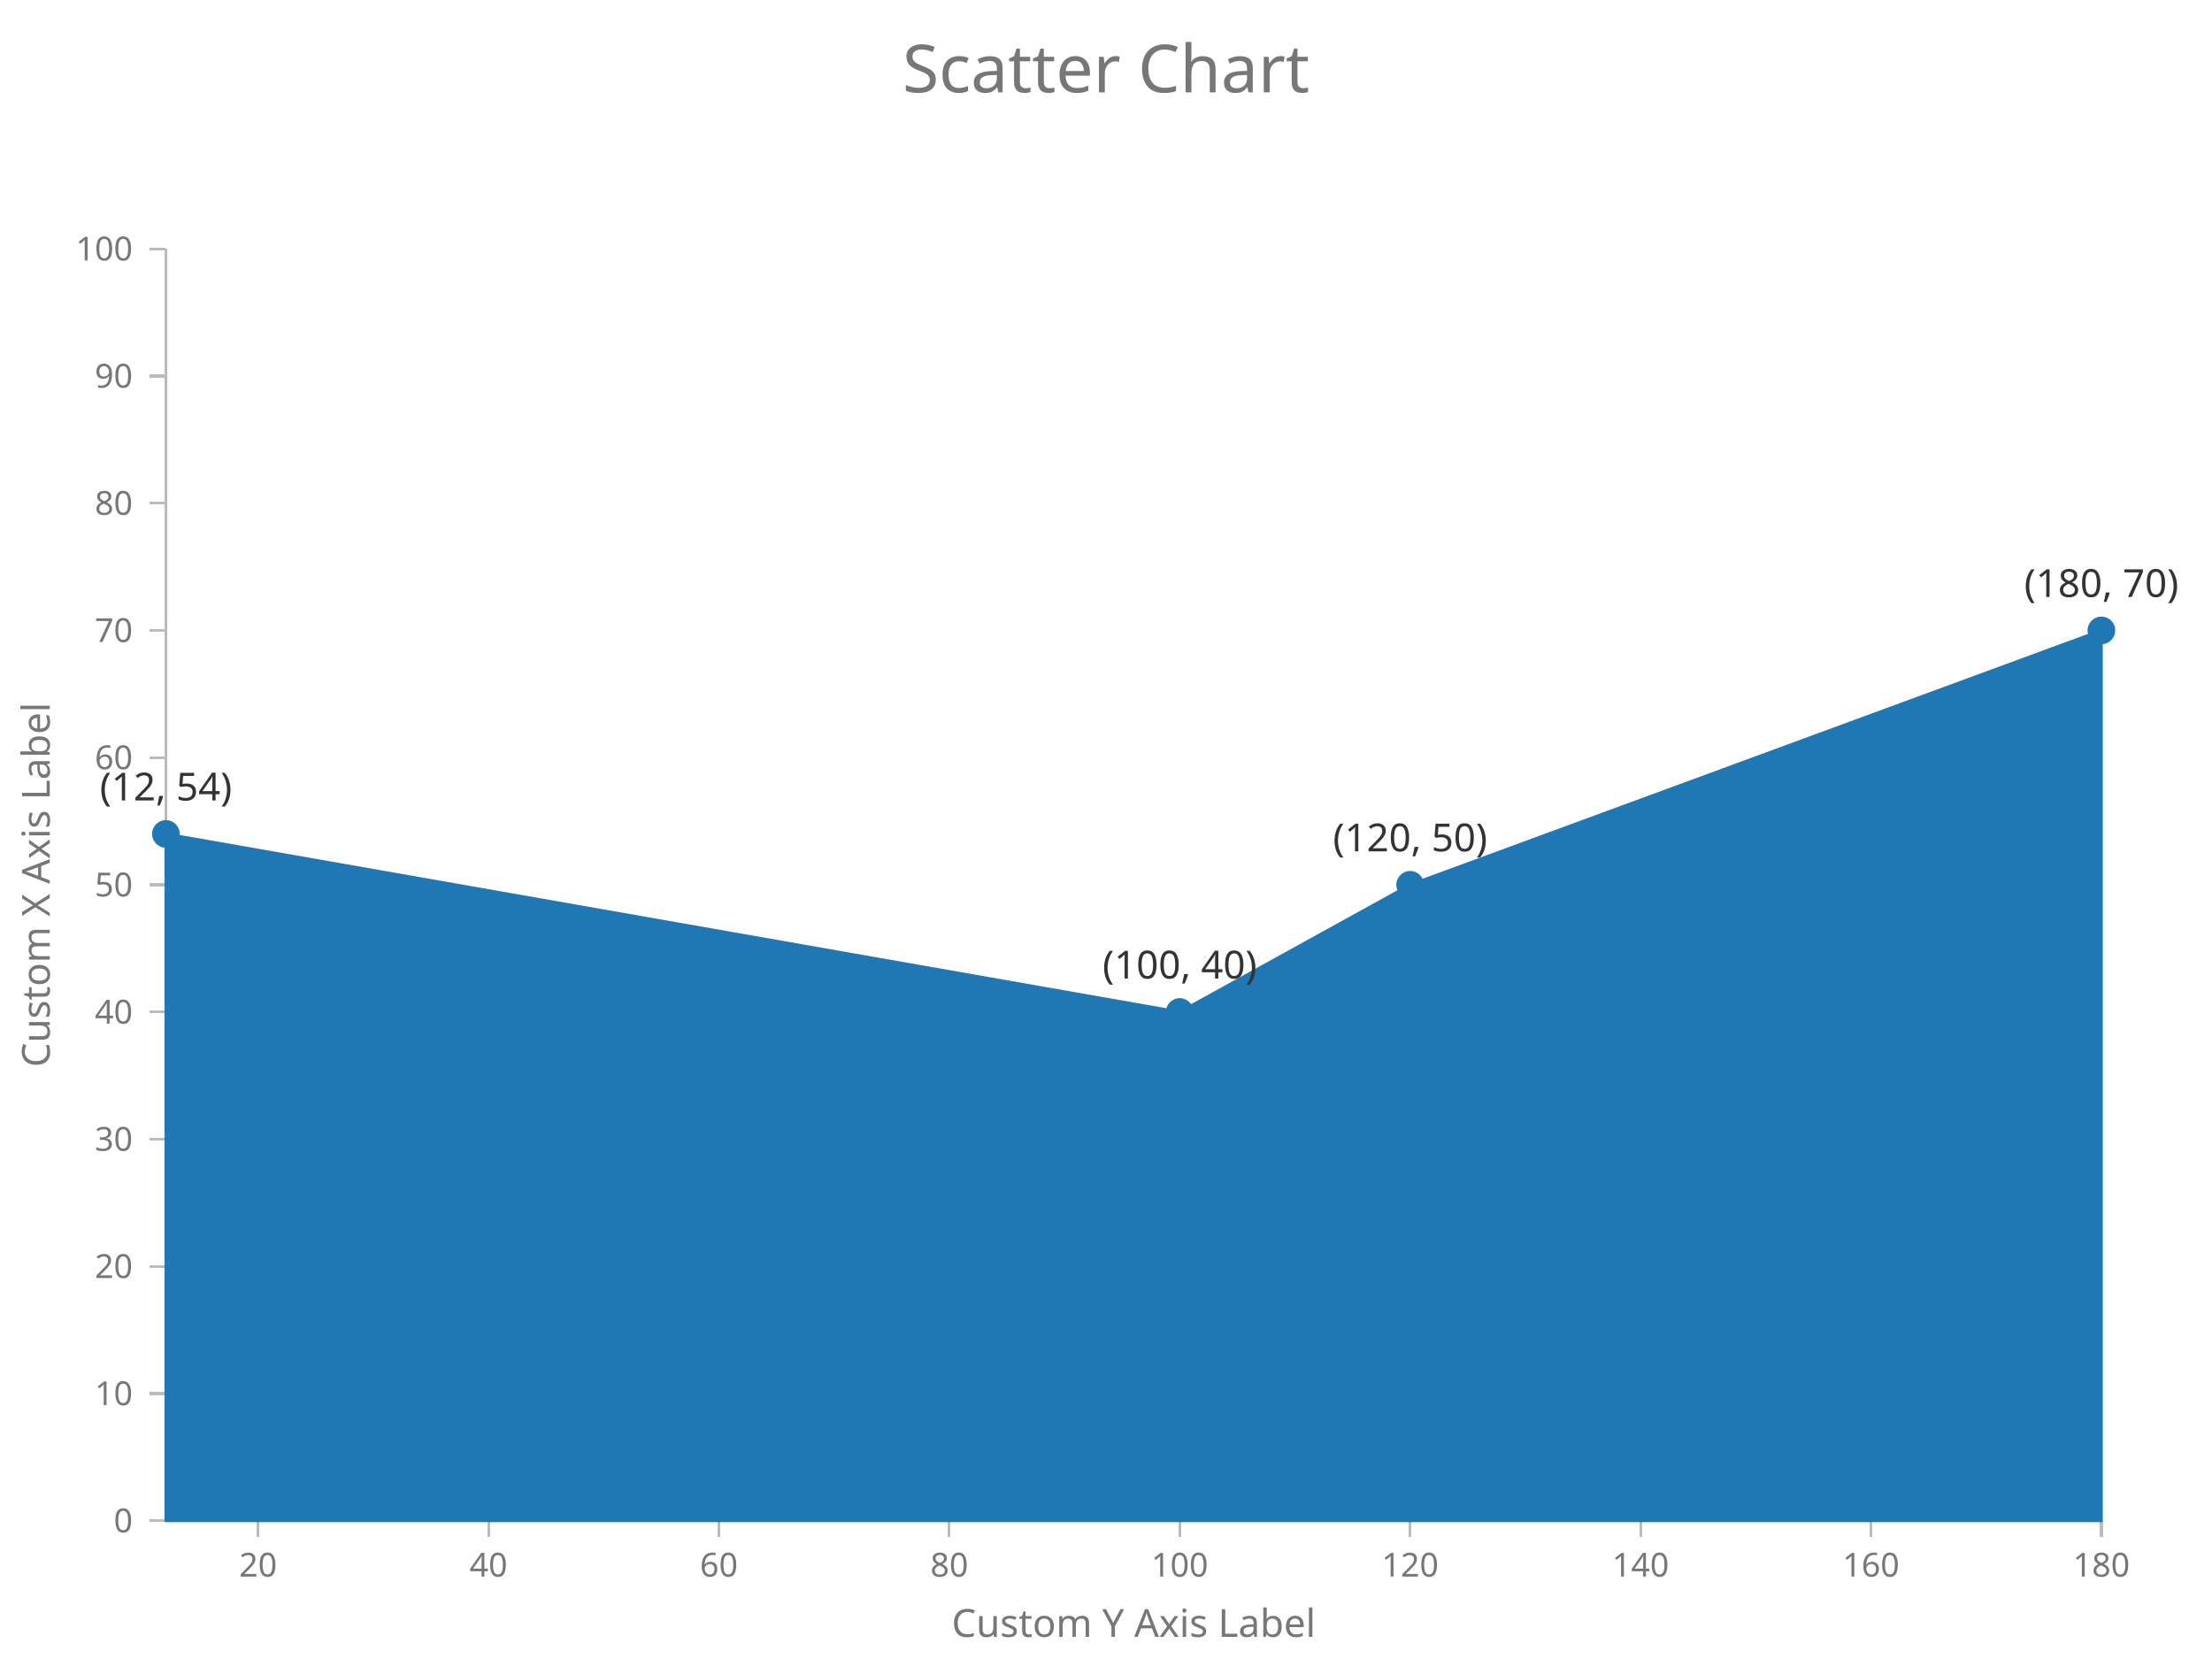
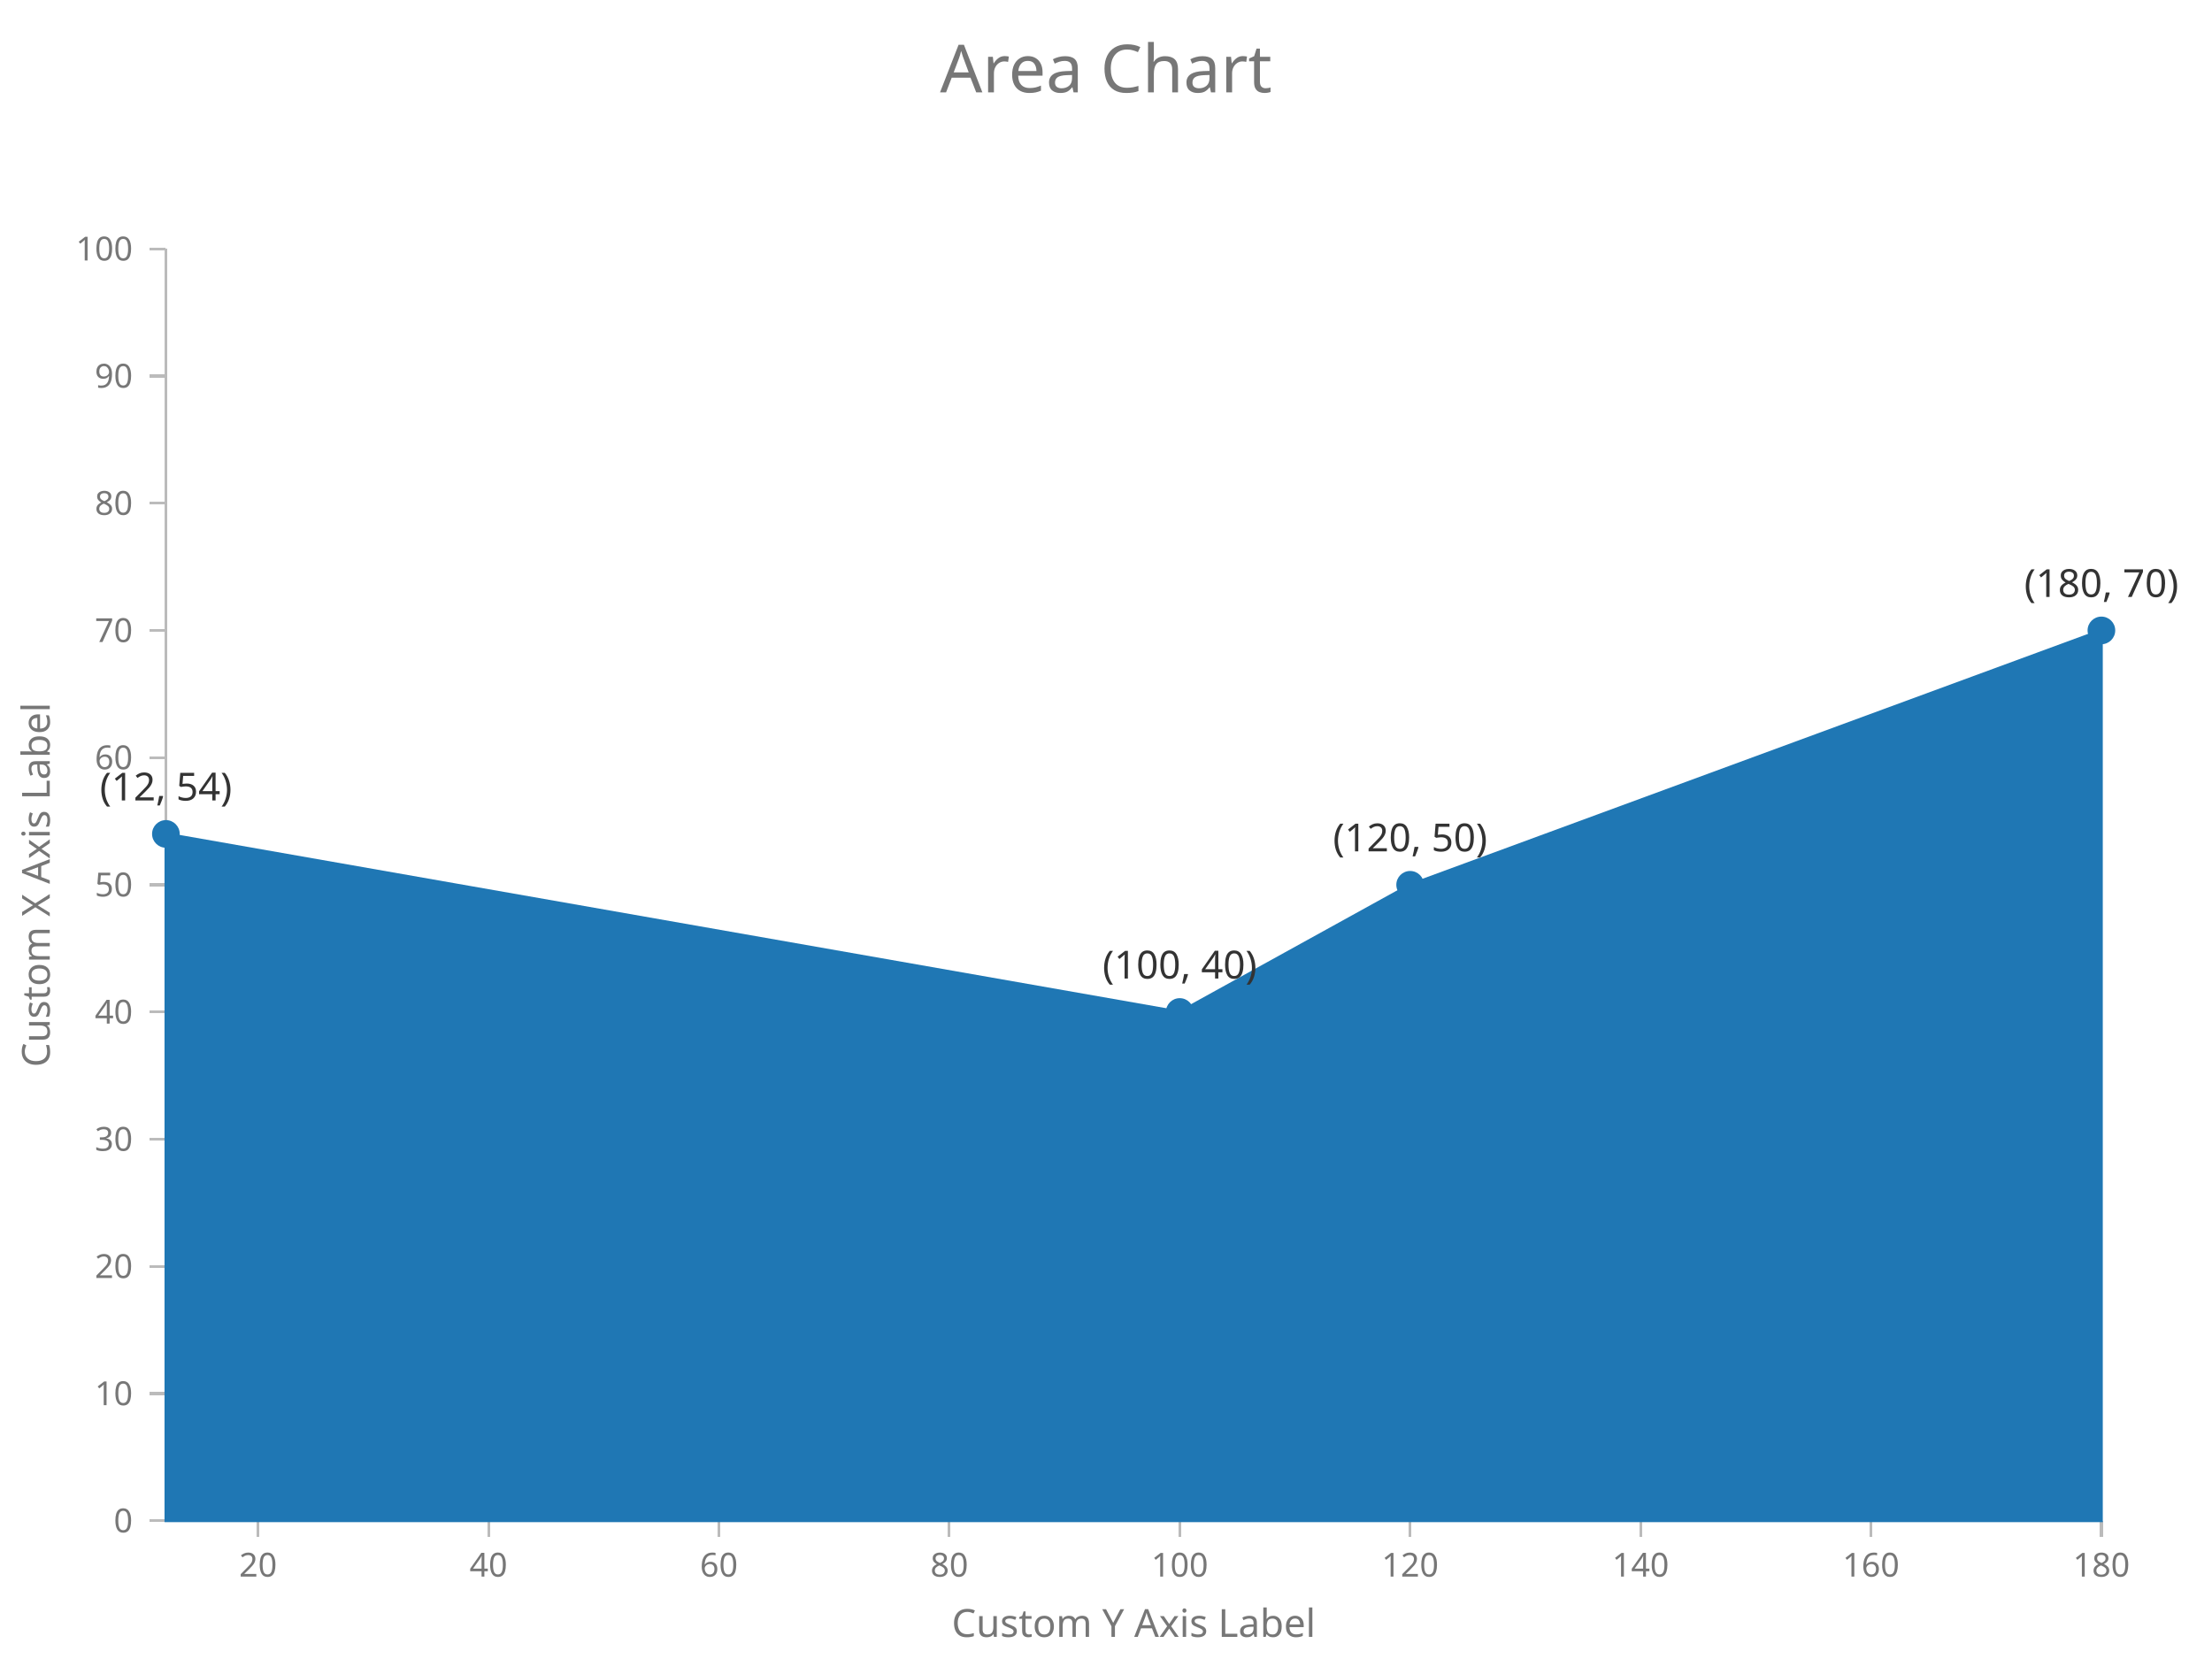
<svg xmlns="http://www.w3.org/2000/svg" height="600" viewBox="0 0 800 600" width="800">
  <g class="g-chart">
    <g class="g-title" transform="translate(400,25)">
      <text dy=".35em" fill="#777" font-family="sans-serif" font-size="24px" text-anchor="middle" x="0" y="0">
- Scatter Chart
+ Area Chart
</text>
    </g>
    <g class="x-axis" transform="translate(60,550)">
      <line shape-rendering="crispEdges" stroke="#bbbbbb" stroke-width="1" x1="0" x2="700" y1="0" y2="0" />
      <g class="tick" transform="translate(33.33333,0)">
        <line shape-rendering="crispEdges" stroke="#bbbbbb" stroke-width="1px" x1="0" x2="0" y1="0" y2="6" />
        <text dy=".35em" fill="#777" font-family="sans-serif" font-size="12px" text-anchor="middle" transform="rotate(0,0,16)" x="0" y="16">
20
</text>
      </g>
      <g class="tick" transform="translate(116.6667,0)">
        <line shape-rendering="crispEdges" stroke="#bbbbbb" stroke-width="1px" x1="0" x2="0" y1="0" y2="6" />
        <text dy=".35em" fill="#777" font-family="sans-serif" font-size="12px" text-anchor="middle" transform="rotate(0,0,16)" x="0" y="16">
40
</text>
      </g>
      <g class="tick" transform="translate(200,0)">
        <line shape-rendering="crispEdges" stroke="#bbbbbb" stroke-width="1px" x1="0" x2="0" y1="0" y2="6" />
        <text dy=".35em" fill="#777" font-family="sans-serif" font-size="12px" text-anchor="middle" transform="rotate(0,0,16)" x="0" y="16">
60
</text>
      </g>
      <g class="tick" transform="translate(283.3333,0)">
        <line shape-rendering="crispEdges" stroke="#bbbbbb" stroke-width="1px" x1="0" x2="0" y1="0" y2="6" />
        <text dy=".35em" fill="#777" font-family="sans-serif" font-size="12px" text-anchor="middle" transform="rotate(0,0,16)" x="0" y="16">
80
</text>
      </g>
      <g class="tick" transform="translate(366.6667,0)">
        <line shape-rendering="crispEdges" stroke="#bbbbbb" stroke-width="1px" x1="0" x2="0" y1="0" y2="6" />
        <text dy=".35em" fill="#777" font-family="sans-serif" font-size="12px" text-anchor="middle" transform="rotate(0,0,16)" x="0" y="16">
100
</text>
      </g>
      <g class="tick" transform="translate(450,0)">
        <line shape-rendering="crispEdges" stroke="#bbbbbb" stroke-width="1px" x1="0" x2="0" y1="0" y2="6" />
        <text dy=".35em" fill="#777" font-family="sans-serif" font-size="12px" text-anchor="middle" transform="rotate(0,0,16)" x="0" y="16">
120
</text>
      </g>
      <g class="tick" transform="translate(533.3333,0)">
        <line shape-rendering="crispEdges" stroke="#bbbbbb" stroke-width="1px" x1="0" x2="0" y1="0" y2="6" />
        <text dy=".35em" fill="#777" font-family="sans-serif" font-size="12px" text-anchor="middle" transform="rotate(0,0,16)" x="0" y="16">
140
</text>
      </g>
      <g class="tick" transform="translate(616.6666,0)">
        <line shape-rendering="crispEdges" stroke="#bbbbbb" stroke-width="1px" x1="0" x2="0" y1="0" y2="6" />
        <text dy=".35em" fill="#777" font-family="sans-serif" font-size="12px" text-anchor="middle" transform="rotate(0,0,16)" x="0" y="16">
160
</text>
      </g>
      <g class="tick" transform="translate(700,0)">
        <line shape-rendering="crispEdges" stroke="#bbbbbb" stroke-width="1px" x1="0" x2="0" y1="0" y2="6" />
        <text dy=".35em" fill="#777" font-family="sans-serif" font-size="12px" text-anchor="middle" transform="rotate(0,0,16)" x="0" y="16">
180
</text>
      </g>
      <text fill="#777" font-family="sans-serif" font-size="14px" text-anchor="middle" transform="rotate(0)" x="350" y="42">
Custom Y Axis Label
</text>
    </g>
    <g class="y-axis" transform="translate(60,90)">
      <line shape-rendering="crispEdges" stroke="#bbbbbb" stroke-width="1" x1="0" x2="0" y1="0" y2="460" />
      <g class="tick" transform="translate(0,460)">
        <line shape-rendering="crispEdges" stroke="#bbbbbb" stroke-width="1px" x1="0" x2="-6" y1="0" y2="0" />
        <text dy=".35em" fill="#777" font-family="sans-serif" font-size="12px" text-anchor="end" transform="rotate(0,-12,0)" x="-12" y="0">
0
</text>
      </g>
      <g class="tick" transform="translate(0,414)">
        <line shape-rendering="crispEdges" stroke="#bbbbbb" stroke-width="1px" x1="0" x2="-6" y1="0" y2="0" />
        <text dy=".35em" fill="#777" font-family="sans-serif" font-size="12px" text-anchor="end" transform="rotate(0,-12,0)" x="-12" y="0">
10
</text>
      </g>
      <g class="tick" transform="translate(0,368)">
        <line shape-rendering="crispEdges" stroke="#bbbbbb" stroke-width="1px" x1="0" x2="-6" y1="0" y2="0" />
        <text dy=".35em" fill="#777" font-family="sans-serif" font-size="12px" text-anchor="end" transform="rotate(0,-12,0)" x="-12" y="0">
20
</text>
      </g>
      <g class="tick" transform="translate(0,322)">
        <line shape-rendering="crispEdges" stroke="#bbbbbb" stroke-width="1px" x1="0" x2="-6" y1="0" y2="0" />
        <text dy=".35em" fill="#777" font-family="sans-serif" font-size="12px" text-anchor="end" transform="rotate(0,-12,0)" x="-12" y="0">
30
</text>
      </g>
      <g class="tick" transform="translate(0,276)">
        <line shape-rendering="crispEdges" stroke="#bbbbbb" stroke-width="1px" x1="0" x2="-6" y1="0" y2="0" />
        <text dy=".35em" fill="#777" font-family="sans-serif" font-size="12px" text-anchor="end" transform="rotate(0,-12,0)" x="-12" y="0">
40
</text>
      </g>
      <g class="tick" transform="translate(0,230)">
        <line shape-rendering="crispEdges" stroke="#bbbbbb" stroke-width="1px" x1="0" x2="-6" y1="0" y2="0" />
        <text dy=".35em" fill="#777" font-family="sans-serif" font-size="12px" text-anchor="end" transform="rotate(0,-12,0)" x="-12" y="0">
50
</text>
      </g>
      <g class="tick" transform="translate(0,184)">
        <line shape-rendering="crispEdges" stroke="#bbbbbb" stroke-width="1px" x1="0" x2="-6" y1="0" y2="0" />
        <text dy=".35em" fill="#777" font-family="sans-serif" font-size="12px" text-anchor="end" transform="rotate(0,-12,0)" x="-12" y="0">
60
</text>
      </g>
      <g class="tick" transform="translate(0,138)">
        <line shape-rendering="crispEdges" stroke="#bbbbbb" stroke-width="1px" x1="0" x2="-6" y1="0" y2="0" />
        <text dy=".35em" fill="#777" font-family="sans-serif" font-size="12px" text-anchor="end" transform="rotate(0,-12,0)" x="-12" y="0">
70
</text>
      </g>
      <g class="tick" transform="translate(0,92)">
        <line shape-rendering="crispEdges" stroke="#bbbbbb" stroke-width="1px" x1="0" x2="-6" y1="0" y2="0" />
        <text dy=".35em" fill="#777" font-family="sans-serif" font-size="12px" text-anchor="end" transform="rotate(0,-12,0)" x="-12" y="0">
80
</text>
      </g>
      <g class="tick" transform="translate(0,46)">
        <line shape-rendering="crispEdges" stroke="#bbbbbb" stroke-width="1px" x1="0" x2="-6" y1="0" y2="0" />
        <text dy=".35em" fill="#777" font-family="sans-serif" font-size="12px" text-anchor="end" transform="rotate(0,-12,0)" x="-12" y="0">
90
</text>
      </g>
      <g class="tick" transform="translate(0,0)">
        <line shape-rendering="crispEdges" stroke="#bbbbbb" stroke-width="1px" x1="0" x2="-6" y1="0" y2="0" />
        <text dy=".35em" fill="#777" font-family="sans-serif" font-size="12px" text-anchor="end" transform="rotate(0,-12,0)" x="-12" y="0">
100
</text>
      </g>
      <text fill="#777" font-family="sans-serif" font-size="14px" text-anchor="middle" transform="rotate(-90)" x="-230" y="-42">
Custom X Axis Label
</text>
    </g>
    <g class="g-view" transform="translate(60,90)">
      <g>
        <g class="line">
          <path d="M0,211.6 L366.667,276 L450,230 L700,138 L700,460 L0,460 z" fill="#1f77b4" stroke="#1f77b4" />
          <g class="scatter-point" transform="translate(0,211.6)">
            <circle cx="0" cy="0" fill="#1f77b4" r="5" />
            <text dy=".35em" fill="#333" font-family="sans-serif" font-size="14px" text-anchor="middle" x="0" y="-17">
(12, 54)
</text>
          </g>
          <g class="scatter-point" transform="translate(366.6667,276)">
            <circle cx="0" cy="0" fill="#1f77b4" r="5" />
            <text dy=".35em" fill="#333" font-family="sans-serif" font-size="14px" text-anchor="middle" x="0" y="-17">
(100, 40)
</text>
          </g>
          <g class="scatter-point" transform="translate(450,230)">
            <circle cx="0" cy="0" fill="#1f77b4" r="5" />
            <text dy=".35em" fill="#333" font-family="sans-serif" font-size="14px" text-anchor="middle" x="0" y="-17">
(120, 50)
</text>
          </g>
          <g class="scatter-point" transform="translate(700,138)">
            <circle cx="0" cy="0" fill="#1f77b4" r="5" />
            <text dy=".35em" fill="#333" font-family="sans-serif" font-size="14px" text-anchor="middle" x="0" y="-17">
(180, 70)
</text>
          </g>
          <g class="scatter-point" transform="translate(700,460)" />
          <g class="scatter-point" transform="translate(0,460)" />
        </g>
      </g>
    </g>
  </g>
</svg>
